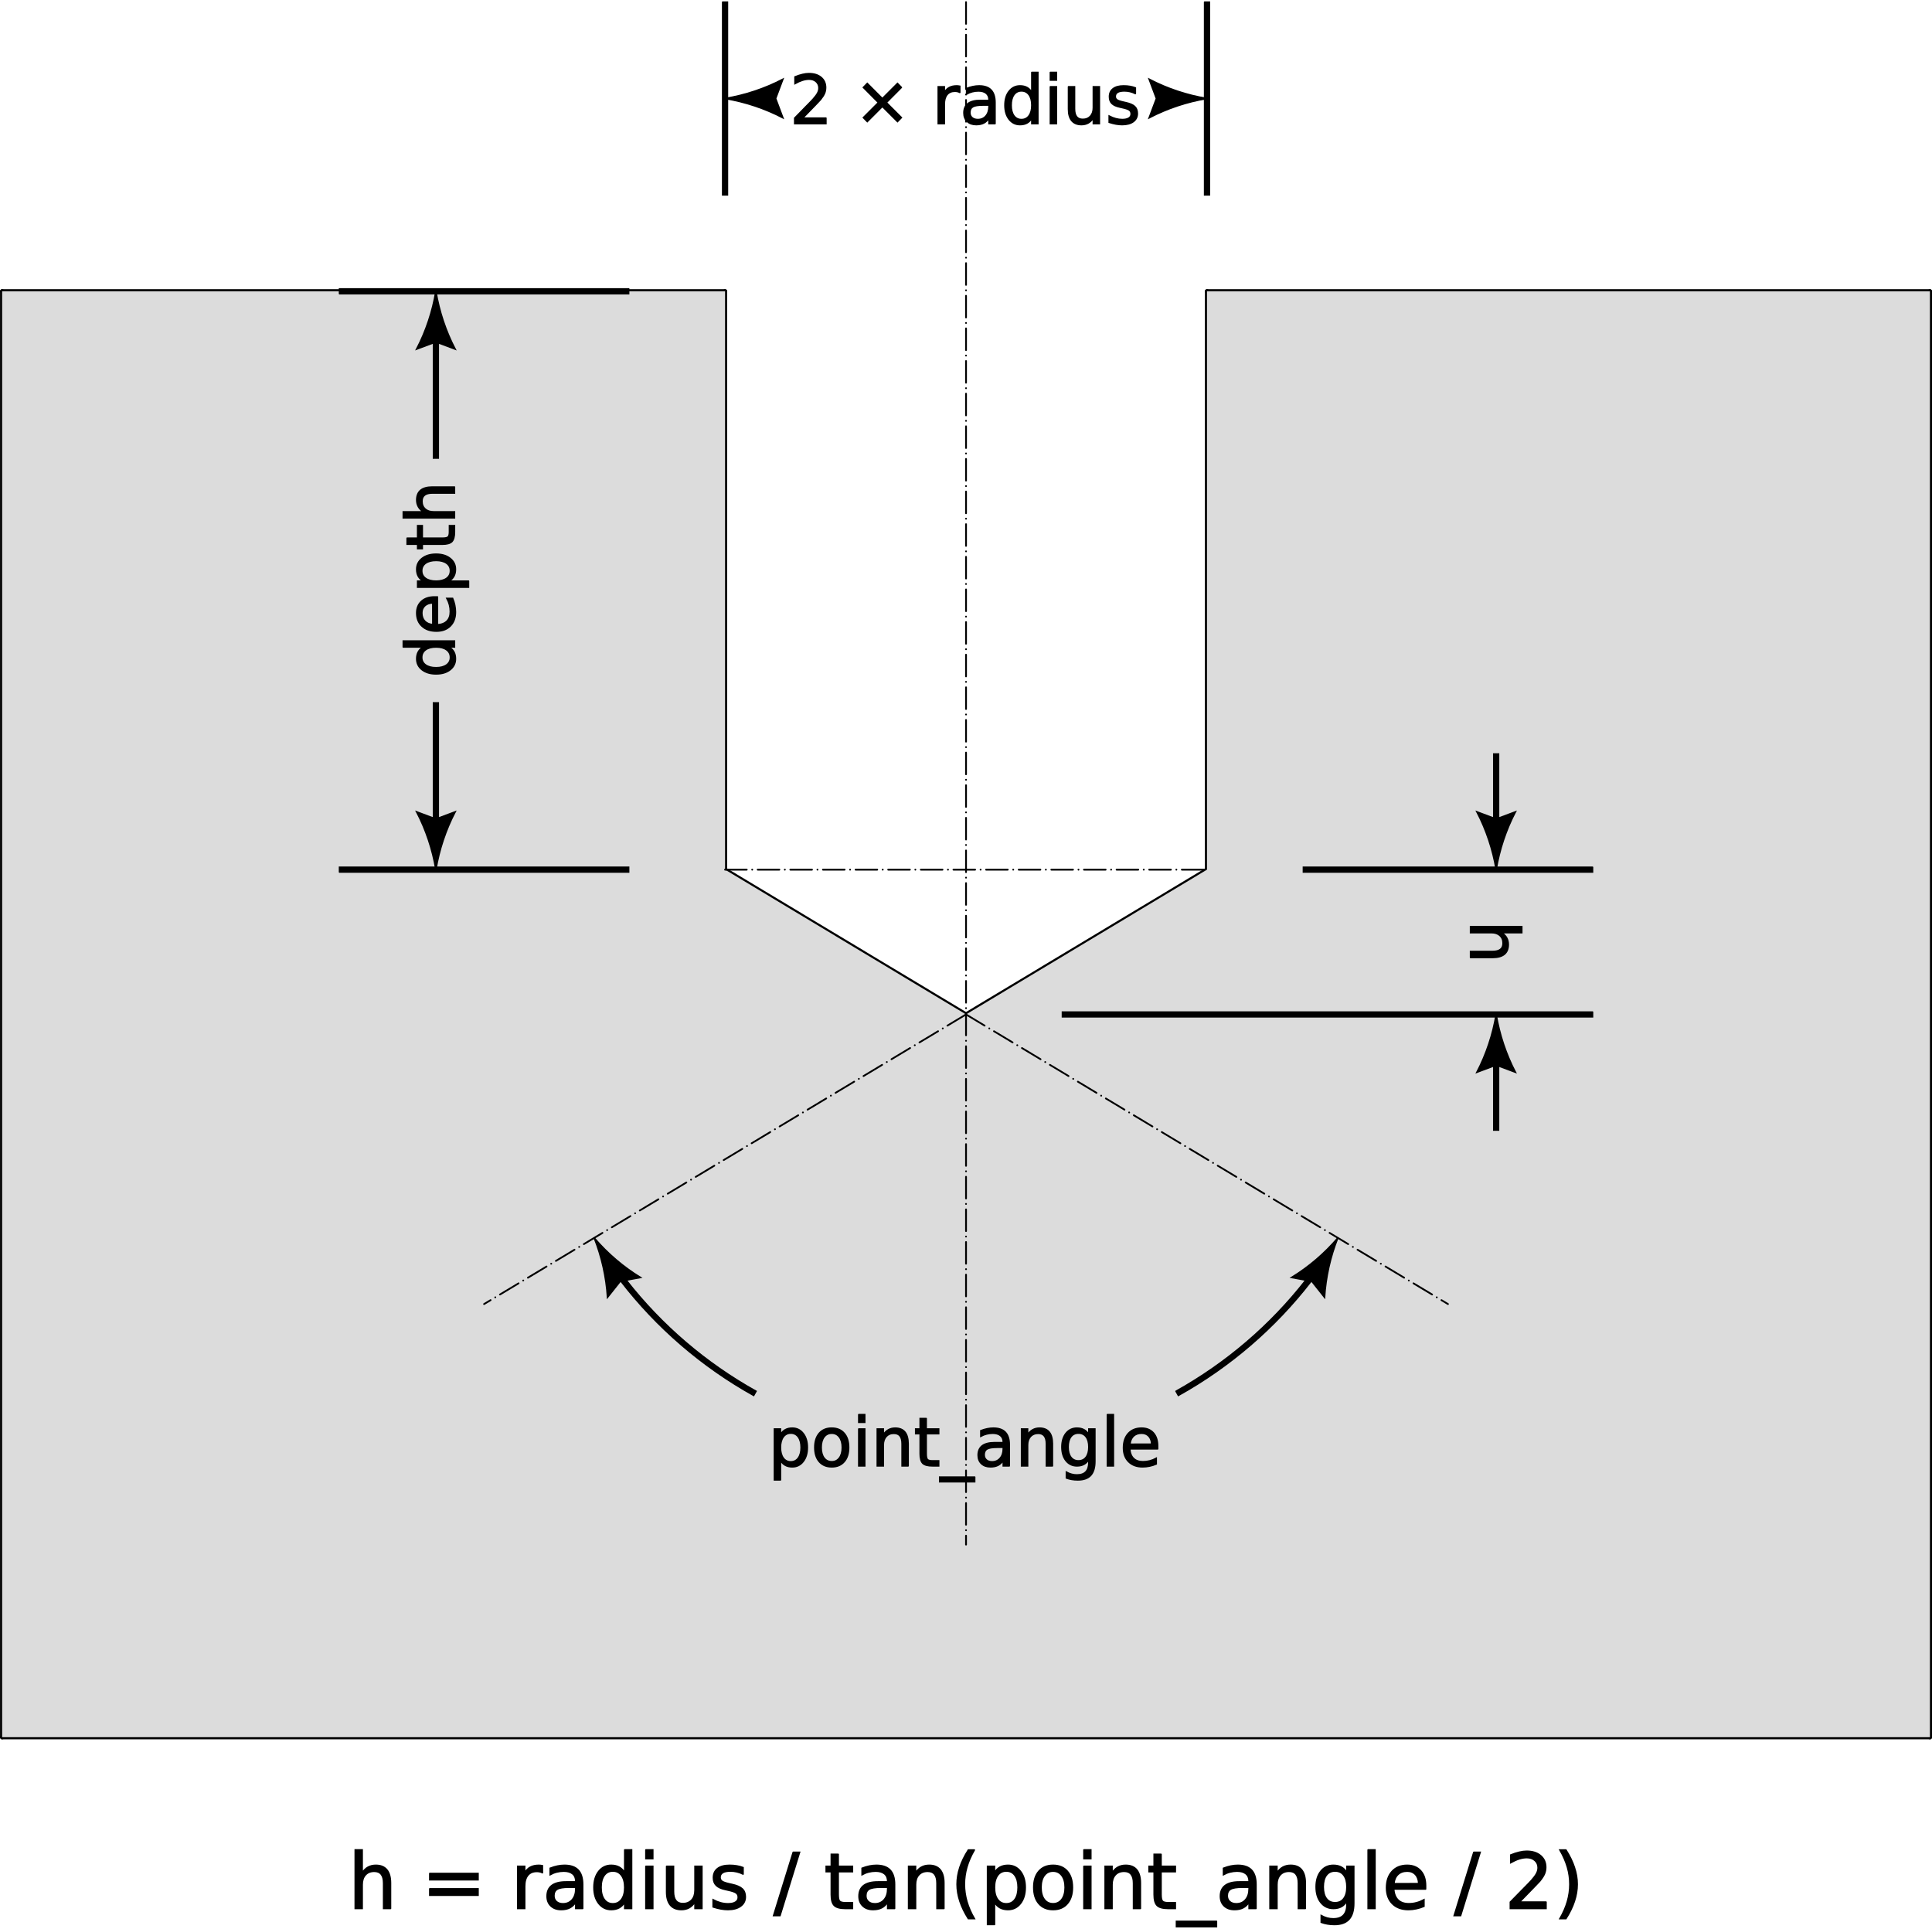
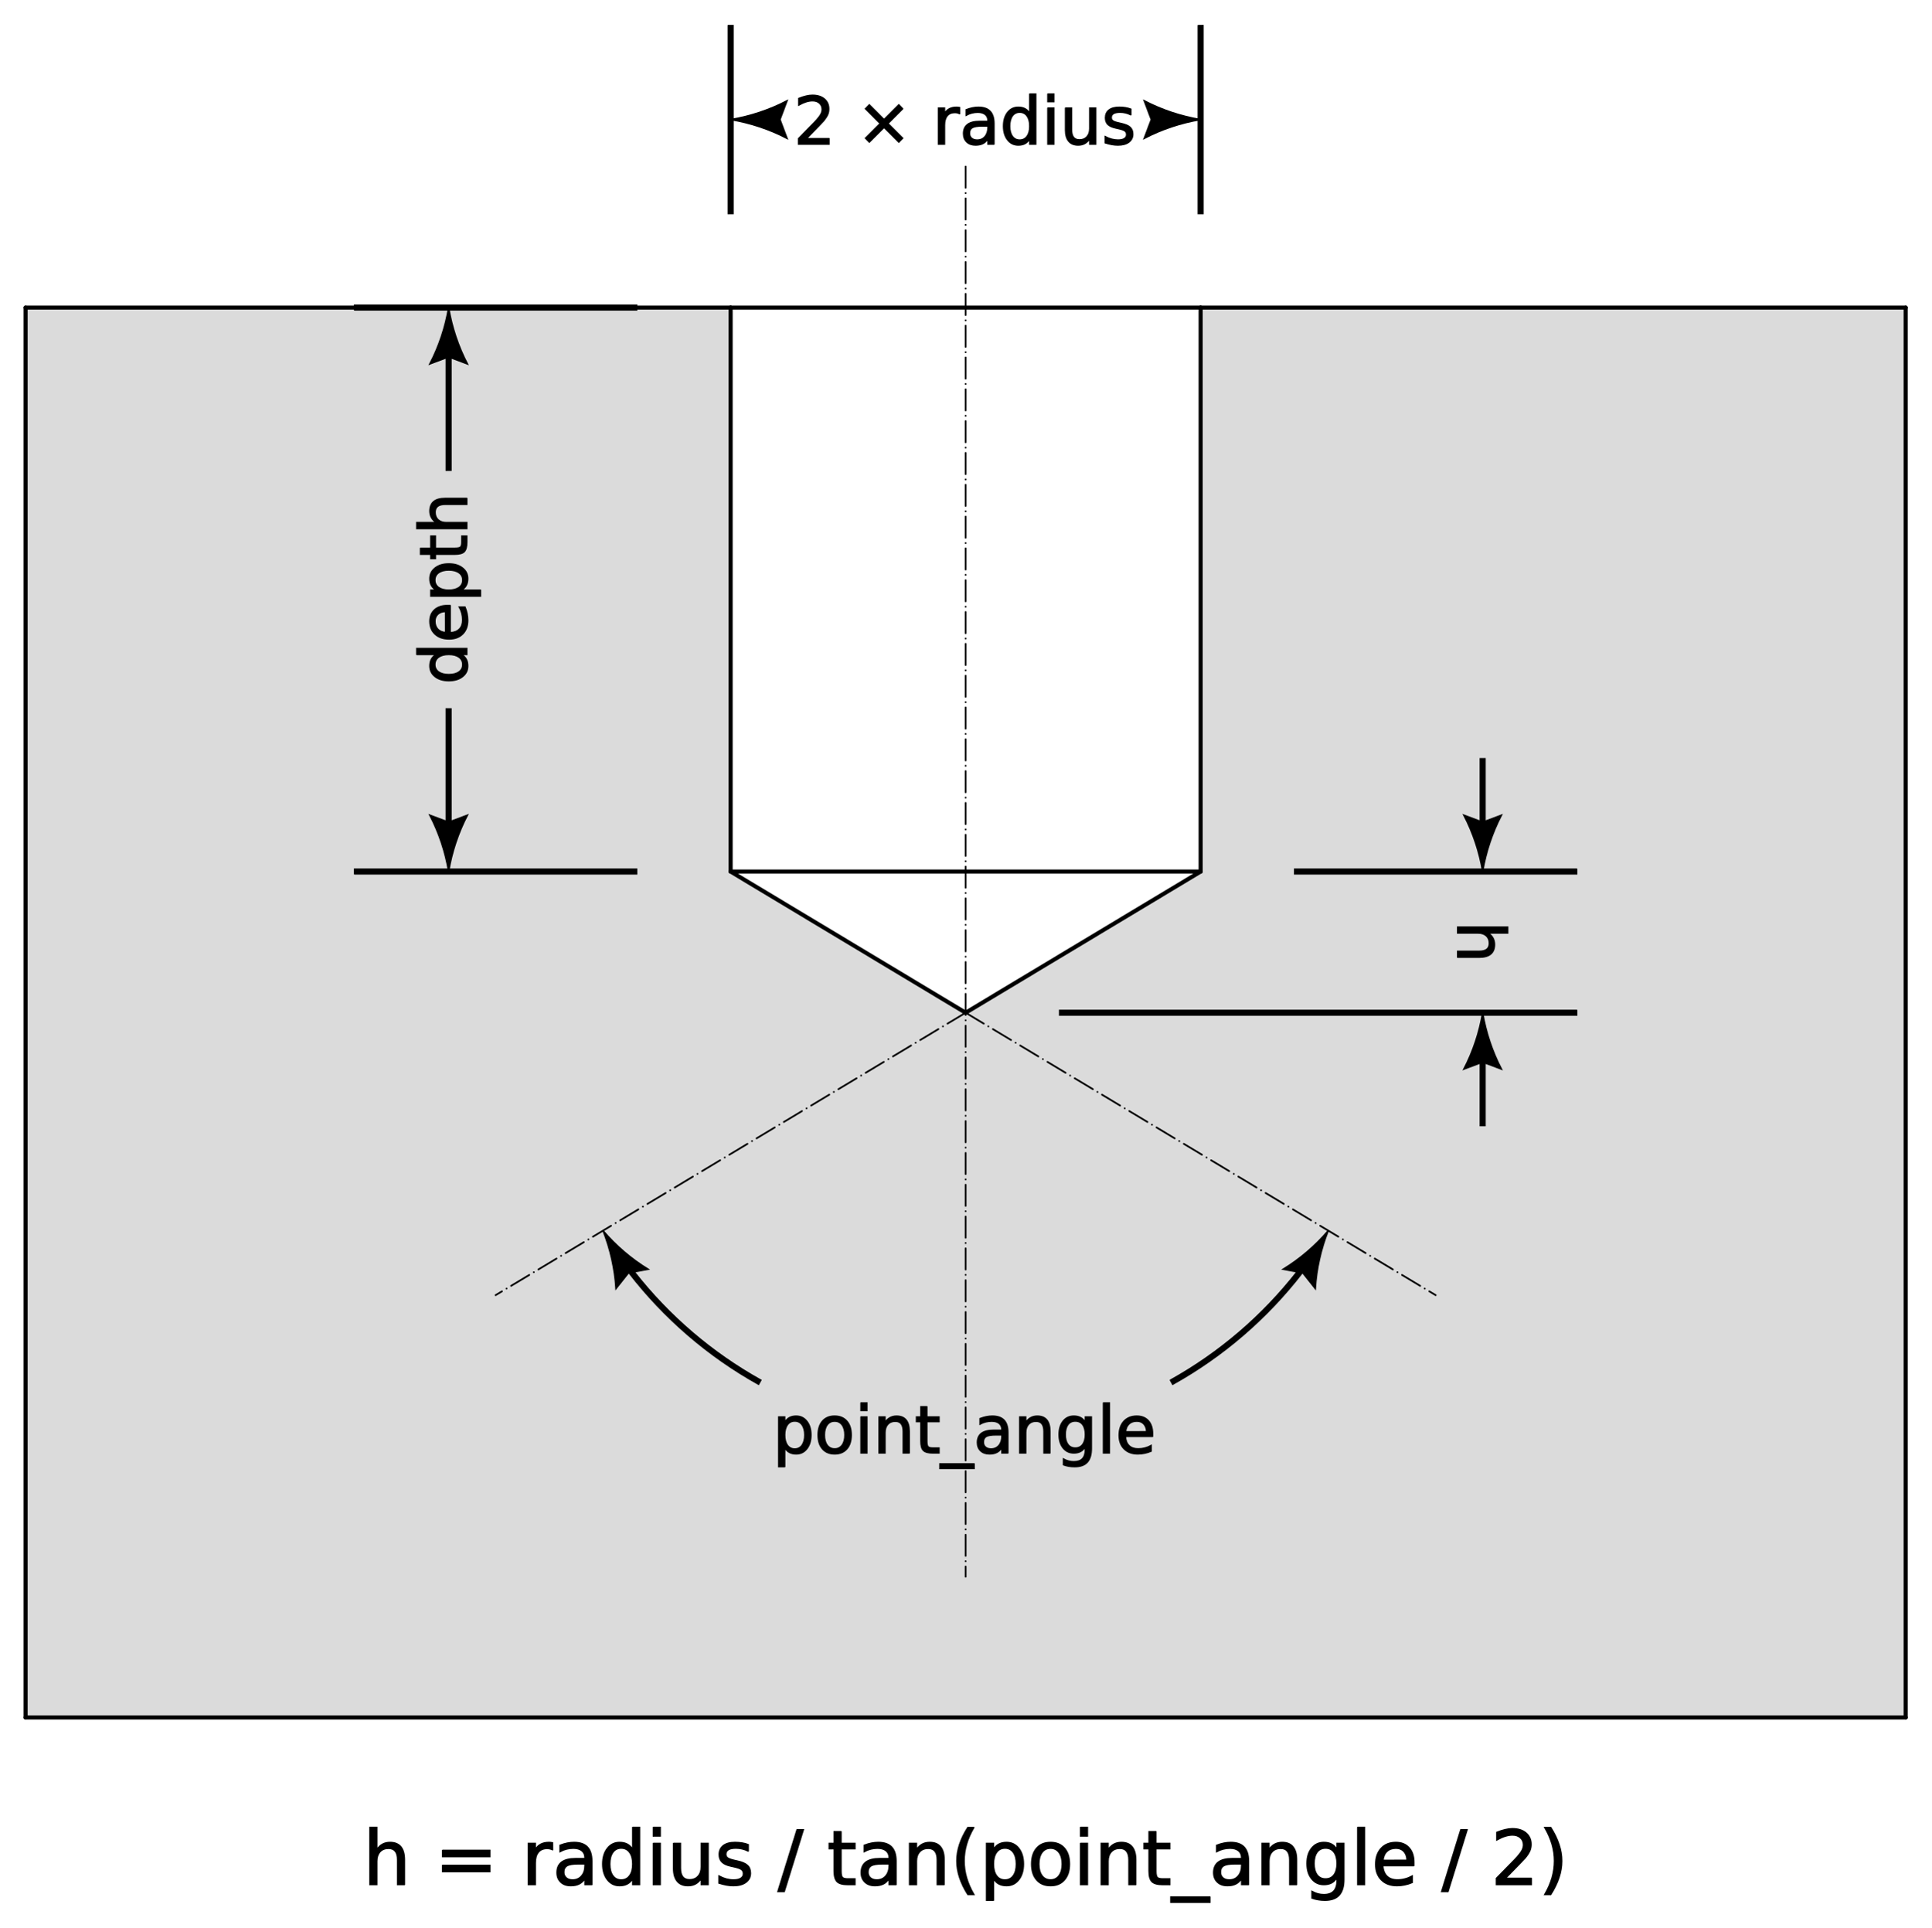
- <svg xmlns="http://www.w3.org/2000/svg" width="160.35mm" height="160.075mm" viewBox="-20.044 -6.044 40.087 40.019" version="1.1">
+ <svg xmlns="http://www.w3.org/2000/svg" width="164.35mm" height="164.075mm" viewBox="-20.544 -6.544 41.087 41.019" version="1.1">
  <g transform="scale(1,-1)" stroke-linecap="round">
+     <g fill="rgb(219,219,219)" stroke="rgb(0,0,0)" stroke-width="0.0" id="Hatch">
+       <path d="M -5.0,-12.0 L -5.0,0.0 L -20.0,0.0 L -20.0,-30.0 L 20.0,-30.0 L 20.0,0.0 L 5.0,0.0 L 5.0,-12.0 L 0.0,-15.004 L -5.0,-12.0" />
+     </g>
    <g fill="none" stroke="rgb(0,0,0)" stroke-width="0.087" id="Visible">
+       <line x1="-20.0" y1="-30.0" x2="-20.0" y2="0.0" />
+       <line x1="20.0" y1="0.0" x2="5.0" y2="0.0" />
+       <path d="M -5.0,0.0 L -4.875,0.0 L -4.505,0.0 L -3.909,0.0 L -3.117,0.0 L -2.169,0.0 L -1.113,0.0 L -0.0,0.0 L 1.113,0.0 L 2.169,0.0 L 3.117,0.0 L 3.909,0.0 L 4.505,0.0 L 4.875,0.0 L 5.0,0.0" />
+       <line x1="-5.0" y1="0.0" x2="-20.0" y2="0.0" />
+       <line x1="20.0" y1="-30.0" x2="-20.0" y2="-30.0" />
+       <line x1="20.0" y1="-30.0" x2="20.0" y2="0.0" />
+       <line x1="5.0" y1="0.0" x2="5.0" y2="-12.0" />
+       <line x1="0.0" y1="-15.004" x2="5.0" y2="-12.0" />
+       <line x1="-5.0" y1="-12.0" x2="0.0" y2="-15.004" />
      <line x1="-5.0" y1="0.0" x2="-5.0" y2="-12.0" />
-       <line x1="-5.0" y1="-12.0" x2="0.0" y2="-15.004" />
-       <line x1="0.0" y1="-15.004" x2="5.0" y2="-12.0" />
-       <line x1="5.0" y1="0.0" x2="5.0" y2="-12.0" />
-       <line x1="5.0" y1="0.0" x2="20.0" y2="0.0" />
-       <line x1="20.0" y1="0.0" x2="20.0" y2="-30.0" />
-       <line x1="-20.0" y1="-30.0" x2="20.0" y2="-30.0" />
-       <line x1="-20.0" y1="0.0" x2="-20.0" y2="-30.0" />
-       <line x1="-20.0" y1="0.0" x2="-5.0" y2="0.0" />
-     </g>
-     <g fill="rgb(220,220,220)" stroke="rgb(0,0,0)" stroke-width="0.0" id="Hatch">
-       <path d="M -5.0,-12.0 L -5.0,0.0 L -20.0,0.0 L -20.0,-30.0 L 20.0,-30.0 L 20.0,0.0 L 5.0,0.0 L 5.0,-12.0 L 0.0,-15.004 L -5.0,-12.0" />
+       <path d="M -5.0,-12.0 L -4.875,-12.0 L -4.505,-12.0 L -3.909,-12.0 L -3.117,-12.0 L -2.169,-12.0 L -1.113,-12.0 L -0.0,-12.0 L 1.113,-12.0 L 2.169,-12.0 L 3.117,-12.0 L 3.909,-12.0 L 4.505,-12.0 L 4.875,-12.0 L 5.0,-12.0" />
    </g>
    <g fill="rgb(0,0,0)" stroke="rgb(0,0,0)" stroke-width="0.03" id="Dimensions">
      <path d="M -5.05,6.0 L -5.05,2.0 L -4.95,2.0 L -4.95,6.0 L -5.05,6.0" />
      <path d="M 4.95,6.0 L 4.95,2.0 L 5.05,2.0 L 5.05,6.0 L 4.95,6.0" />
      <path d="M 5.0,4.0 A 4.055,4.055 -99.462 0,0 3.8,4.4 L 3.95,4.0 L 3.8,3.6 A 4.055,4.055 99.462 0,0 5.0,4.0" />
      <path d="M -5.0,4.0 A 4.055,4.055 80.538 0,0 -3.8,3.6 L -3.95,4.0 L -3.8,4.4 A 4.055,4.055 -80.538 0,0 -5.0,4.0" />
      <path d="M -2.907,3.594 L -3.389,3.594 Q -3.056,3.934 -3.022,3.974 C -2.938,4.079 -2.914,4.139 -2.913,4.226 C -2.913,4.314 -2.944,4.385 -3.007,4.438 C -3.07,4.491 -3.154,4.517 -3.26,4.517 C -3.341,4.517 -3.437,4.494 -3.549,4.449 L -3.549,4.31 C -3.44,4.371 -3.343,4.401 -3.257,4.401 C -3.196,4.401 -3.147,4.384 -3.109,4.35 C -3.071,4.315 -3.052,4.271 -3.052,4.217 C -3.053,4.148 -3.081,4.091 -3.171,3.989 Q -3.205,3.95 -3.341,3.813 Q -3.477,3.676 -3.555,3.594 L -3.555,3.478 L -2.907,3.478 L -2.907,3.594" />
      <path d="M -1.341,4.23 L -1.422,4.313 L -1.736,3.999 L -2.049,4.313 L -2.13,4.23 L -1.818,3.916 L -2.13,3.604 L -2.049,3.521 L -1.736,3.835 L -1.422,3.521 L -1.341,3.604 L -1.653,3.916 L -1.341,4.23" />
      <path d="M -0.129,4.126 L -0.129,4.255 Q -0.167,4.262 -0.193,4.262 Q -0.284,4.262 -0.347,4.228 Q -0.411,4.194 -0.45,4.125 L -0.45,4.244 L -0.577,4.244 L -0.577,3.478 L -0.45,3.478 L -0.45,3.881 Q -0.45,4.011 -0.393,4.081 Q -0.336,4.15 -0.23,4.15 Q -0.17,4.15 -0.129,4.126" />
      <path d="M 0.602,3.478 L 0.602,3.915 Q 0.602,4.09 0.52,4.176 Q 0.438,4.262 0.272,4.262 Q 0.149,4.262 0.012,4.209 L 0.012,4.093 C 0.089,4.135 0.171,4.156 0.259,4.156 C 0.396,4.156 0.478,4.089 0.476,3.974 L 0.476,3.961 L 0.3,3.961 C 0.186,3.961 0.1,3.94 0.042,3.896 C -0.016,3.852 -0.044,3.787 -0.044,3.701 C -0.044,3.627 -0.021,3.568 0.025,3.524 C 0.071,3.48 0.134,3.458 0.212,3.458 C 0.337,3.459 0.418,3.501 0.476,3.594 L 0.476,3.478 L 0.602,3.478 M 0.351,3.863 L 0.476,3.863 L 0.476,3.835 Q 0.476,3.712 0.413,3.638 Q 0.35,3.564 0.245,3.564 Q 0.17,3.564 0.125,3.603 Q 0.081,3.642 0.081,3.709 Q 0.081,3.793 0.14,3.828 Q 0.199,3.863 0.351,3.863" />
      <path d="M 1.365,4.542 L 1.365,4.127 Q 1.288,4.263 1.12,4.262 Q 0.981,4.262 0.894,4.151 Q 0.807,4.041 0.807,3.86 Q 0.807,3.68 0.894,3.569 Q 0.981,3.458 1.12,3.458 Q 1.288,3.457 1.365,3.593 L 1.365,3.478 L 1.491,3.478 L 1.491,4.542 L 1.365,4.542 M 0.937,3.86 C 0.935,4.043 1.019,4.159 1.15,4.157 C 1.282,4.159 1.367,4.043 1.365,3.86 C 1.367,3.677 1.282,3.562 1.15,3.564 C 1.019,3.562 0.935,3.677 0.937,3.86" />
+       <path d="M 1.75,4.244 L 1.75,3.478 L 1.876,3.478 L 1.876,4.244 L 1.75,4.244" />
      <path d="M 1.75,4.542 L 1.75,4.382 L 1.876,4.382 L 1.876,4.542 L 1.75,4.542" />
-       <path d="M 1.75,4.244 L 1.75,3.478 L 1.876,3.478 L 1.876,4.244 L 1.75,4.244" />
      <path d="M 2.126,4.244 L 2.126,3.78 C 2.125,3.57 2.219,3.458 2.395,3.458 C 2.5,3.458 2.582,3.503 2.641,3.596 L 2.641,3.478 L 2.767,3.478 L 2.767,4.244 L 2.641,4.244 L 2.641,3.81 C 2.643,3.662 2.555,3.566 2.421,3.568 C 2.308,3.568 2.252,3.64 2.252,3.785 L 2.252,4.244 L 2.126,4.244" />
      <path d="M 3.514,4.102 L 3.514,4.221 C 3.445,4.248 3.363,4.262 3.27,4.262 C 3.176,4.262 3.103,4.243 3.052,4.203 C 3.001,4.164 2.976,4.109 2.976,4.037 C 2.977,3.917 3.039,3.855 3.196,3.821 L 3.24,3.811 Q 3.357,3.786 3.392,3.758 Q 3.426,3.731 3.426,3.68 Q 3.426,3.624 3.378,3.594 Q 3.33,3.564 3.242,3.564 Q 3.109,3.564 2.97,3.636 L 2.97,3.506 C 3.068,3.474 3.158,3.458 3.239,3.458 C 3.337,3.458 3.415,3.479 3.471,3.52 C 3.527,3.562 3.555,3.618 3.555,3.689 C 3.553,3.816 3.489,3.876 3.309,3.916 L 3.266,3.926 Q 3.164,3.948 3.131,3.973 Q 3.097,3.998 3.097,4.042 Q 3.097,4.157 3.285,4.157 Q 3.408,4.157 3.514,4.102" />
      <path d="M -13.0,-0.05 L -7.0,-0.05 L -7.0,0.05 L -13.0,0.05 L -13.0,-0.05" />
      <path d="M -13.0,-12.05 L -7.0,-12.05 L -7.0,-11.95 L -13.0,-11.95 L -13.0,-12.05" />
      <path d="M -11.05,-1.069 L -11.05,-3.461 L -10.95,-3.461 L -10.95,-1.069 L -10.6,-1.2 A 4.055,4.055 -170.538 0,0 -11.0,0.0 A 4.055,4.055 -9.462 0,0 -11.4,-1.2 L -11.05,-1.069" />
      <path d="M -10.95,-10.931 L -10.95,-8.539 L -11.05,-8.539 L -11.05,-10.931 L -11.4,-10.8 A 4.055,4.055 9.462 0,0 -11.0,-12.0 A 4.055,4.055 170.538 0,0 -10.6,-10.8 L -10.95,-10.931" />
      <path d="M -11.677,-7.381 L -11.263,-7.381 Q -11.399,-7.458 -11.398,-7.626 Q -11.398,-7.765 -11.287,-7.852 Q -11.176,-7.939 -10.996,-7.939 Q -10.815,-7.939 -10.705,-7.852 Q -10.594,-7.765 -10.594,-7.626 Q -10.593,-7.458 -10.729,-7.381 L -10.614,-7.381 L -10.614,-7.255 L -11.677,-7.255 L -11.677,-7.381 M -10.996,-7.809 C -11.179,-7.811 -11.295,-7.727 -11.293,-7.596 C -11.295,-7.464 -11.179,-7.379 -10.996,-7.381 C -10.813,-7.379 -10.697,-7.464 -10.699,-7.596 C -10.697,-7.727 -10.813,-7.811 -10.996,-7.809" />
      <path d="M -10.967,-6.341 L -11.028,-6.341 Q -11.199,-6.341 -11.298,-6.431 Q -11.398,-6.521 -11.398,-6.675 Q -11.398,-6.848 -11.287,-6.949 Q -11.177,-7.051 -10.989,-7.051 Q -10.807,-7.051 -10.701,-6.944 Q -10.594,-6.837 -10.594,-6.654 Q -10.595,-6.507 -10.653,-6.371 L -10.772,-6.371 C -10.724,-6.459 -10.701,-6.551 -10.701,-6.646 C -10.7,-6.812 -10.794,-6.909 -10.967,-6.919 L -10.967,-6.341 M -11.065,-6.467 L -11.064,-6.915 C -11.207,-6.904 -11.292,-6.813 -11.291,-6.674 C -11.293,-6.552 -11.201,-6.467 -11.065,-6.467" />
      <path d="M -10.323,-6.013 L -10.729,-6.013 Q -10.593,-5.935 -10.594,-5.768 Q -10.594,-5.629 -10.705,-5.542 Q -10.815,-5.454 -10.996,-5.454 Q -11.176,-5.454 -11.287,-5.542 Q -11.398,-5.629 -11.398,-5.768 Q -11.399,-5.935 -11.263,-6.013 L -11.379,-6.013 L -11.379,-6.139 L -10.323,-6.139 L -10.323,-6.013 M -10.996,-5.585 C -10.813,-5.584 -10.697,-5.667 -10.699,-5.799 C -10.697,-5.931 -10.813,-6.014 -10.996,-6.013 C -11.179,-6.014 -11.295,-5.931 -11.293,-5.799 C -11.295,-5.667 -11.179,-5.584 -10.996,-5.585" />
      <path d="M -11.597,-5.122 L -11.597,-5.248 L -11.379,-5.248 L -11.379,-5.34 L -11.282,-5.34 L -11.282,-5.248 L -10.866,-5.248 Q -10.722,-5.248 -10.668,-5.193 Q -10.614,-5.137 -10.614,-4.992 L -10.614,-4.862 L -10.719,-4.862 L -10.719,-4.992 Q -10.719,-5.07 -10.746,-5.096 Q -10.772,-5.122 -10.866,-5.122 L -11.282,-5.122 L -11.282,-4.862 L -11.379,-4.862 L -11.379,-5.122 L -11.597,-5.122" />
      <path d="M -10.614,-4.061 L -11.076,-4.061 Q -11.395,-4.062 -11.398,-4.328 Q -11.398,-4.487 -11.26,-4.575 L -11.677,-4.575 L -11.677,-4.702 L -10.614,-4.702 L -10.614,-4.575 L -11.046,-4.575 C -11.194,-4.577 -11.29,-4.49 -11.288,-4.356 C -11.289,-4.243 -11.216,-4.186 -11.072,-4.186 L -10.614,-4.186 L -10.614,-4.061" />
      <path d="M 13.0,-11.95 L 7.0,-11.95 L 7.0,-12.05 L 13.0,-12.05 L 13.0,-11.95" />
      <path d="M 13.0,-14.954 L 2.0,-14.954 L 2.0,-15.054 L 13.0,-15.054 L 13.0,-14.954" />
      <path d="M 10.95,-16.073 L 10.95,-17.404 L 11.05,-17.404 L 11.05,-16.073 L 11.4,-16.204 A 4.055,4.055 -170.538 0,0 11.0,-15.004 A 4.055,4.055 -9.462 0,0 10.6,-16.204 L 10.95,-16.073" />
      <path d="M 11.05,-10.931 L 11.05,-9.6 L 10.95,-9.6 L 10.95,-10.931 L 10.6,-10.8 A 4.055,4.055 9.462 0,0 11.0,-12.0 A 4.055,4.055 170.538 0,0 11.4,-10.8 L 11.05,-10.931" />
      <path d="M 10.468,-13.823 L 10.93,-13.823 Q 11.25,-13.821 11.252,-13.555 Q 11.253,-13.397 11.115,-13.308 L 11.532,-13.308 L 11.532,-13.182 L 10.468,-13.182 L 10.468,-13.308 L 10.901,-13.308 C 11.049,-13.306 11.145,-13.393 11.143,-13.527 C 11.143,-13.64 11.071,-13.697 10.926,-13.697 L 10.468,-13.697 L 10.468,-13.823" />
      <path d="M 4.357,-22.822 L 4.406,-22.909 A 9.05,9.05 0.0 0,1 7.162,-20.537 L 7.174,-20.54 L 7.439,-20.874 A 4.055,4.055 158.462 0,0 7.715,-19.64 A 4.055,4.055 -40.462 0,0 6.754,-20.462 L 7.051,-20.517 A 8.95,8.95 1.1371815620875144e-14 0,0 4.357,-22.822" />
      <path d="M -7.162,-20.537 A 9.05,9.05 1.1246160199650004e-14 0,1 -4.406,-22.909 L -4.357,-22.822 A 8.95,8.95 0.0 0,0 -7.051,-20.517 L -6.754,-20.462 A 4.055,4.055 -139.538 0,0 -7.715,-19.64 A 4.055,4.055 21.538 0,0 -7.439,-20.874 L -7.174,-20.54 L -7.162,-20.537" />
      <path d="M -3.85,-24.662 L -3.85,-24.256 Q -3.772,-24.392 -3.605,-24.391 Q -3.466,-24.391 -3.379,-24.28 Q -3.292,-24.169 -3.292,-23.989 Q -3.292,-23.808 -3.379,-23.698 Q -3.466,-23.587 -3.605,-23.587 Q -3.772,-23.586 -3.85,-23.722 L -3.85,-23.605 L -3.976,-23.605 L -3.976,-24.662 L -3.85,-24.662 M -3.422,-23.989 C -3.421,-24.172 -3.504,-24.288 -3.636,-24.286 C -3.768,-24.288 -3.851,-24.172 -3.85,-23.989 C -3.851,-23.806 -3.768,-23.69 -3.636,-23.692 C -3.504,-23.69 -3.421,-23.806 -3.422,-23.989" />
      <path d="M -2.786,-23.587 C -3.004,-23.584 -3.14,-23.74 -3.138,-23.989 C -3.138,-24.114 -3.107,-24.213 -3.044,-24.284 C -2.982,-24.355 -2.896,-24.391 -2.786,-24.391 C -2.677,-24.391 -2.591,-24.355 -2.529,-24.284 C -2.466,-24.213 -2.435,-24.114 -2.435,-23.989 C -2.435,-23.863 -2.466,-23.765 -2.529,-23.694 C -2.591,-23.623 -2.677,-23.587 -2.786,-23.587 M -2.786,-23.694 C -2.654,-23.691 -2.566,-23.81 -2.568,-23.989 C -2.566,-24.169 -2.654,-24.287 -2.786,-24.284 C -2.921,-24.286 -3.007,-24.17 -3.005,-23.989 C -3.007,-23.808 -2.92,-23.691 -2.786,-23.694" />
+       <path d="M -2.226,-23.307 L -2.226,-23.467 L -2.101,-23.467 L -2.101,-23.307 L -2.226,-23.307" />
      <path d="M -2.226,-23.605 L -2.226,-24.371 L -2.101,-24.371 L -2.101,-23.605 L -2.226,-23.605" />
-       <path d="M -2.226,-23.307 L -2.226,-23.467 L -2.101,-23.467 L -2.101,-23.307 L -2.226,-23.307" />
      <path d="M -1.201,-24.371 L -1.201,-23.909 Q -1.203,-23.589 -1.468,-23.587 Q -1.627,-23.587 -1.716,-23.724 L -1.716,-23.605 L -1.842,-23.605 L -1.842,-24.371 L -1.716,-24.371 L -1.716,-23.938 C -1.717,-23.791 -1.631,-23.694 -1.496,-23.696 C -1.383,-23.696 -1.327,-23.768 -1.327,-23.913 L -1.327,-24.371 L -1.201,-24.371" />
      <path d="M -0.826,-23.388 L -0.952,-23.388 L -0.952,-23.605 L -1.045,-23.605 L -1.045,-23.703 L -0.952,-23.703 L -0.952,-24.119 Q -0.952,-24.262 -0.897,-24.317 Q -0.842,-24.371 -0.696,-24.371 L -0.567,-24.371 L -0.567,-24.266 L -0.696,-24.266 Q -0.775,-24.266 -0.8,-24.239 Q -0.826,-24.212 -0.826,-24.119 L -0.826,-23.703 L -0.567,-23.703 L -0.567,-23.605 L -0.826,-23.605 L -0.826,-23.388" />
      <path d="M 0.18,-24.603 L -0.547,-24.603 L -0.547,-24.701 L 0.18,-24.701 L 0.18,-24.603" />
      <path d="M 0.898,-24.371 L 0.898,-23.934 Q 0.898,-23.759 0.816,-23.673 Q 0.733,-23.587 0.567,-23.587 Q 0.445,-23.587 0.307,-23.64 L 0.307,-23.756 C 0.384,-23.715 0.466,-23.694 0.554,-23.694 C 0.691,-23.693 0.773,-23.761 0.772,-23.875 L 0.772,-23.888 L 0.595,-23.888 C 0.481,-23.888 0.395,-23.91 0.337,-23.953 C 0.28,-23.997 0.251,-24.062 0.251,-24.148 C 0.251,-24.222 0.274,-24.281 0.32,-24.325 C 0.367,-24.369 0.429,-24.391 0.507,-24.391 C 0.632,-24.391 0.714,-24.348 0.772,-24.255 L 0.772,-24.371 L 0.898,-24.371 M 0.647,-23.986 L 0.772,-23.986 L 0.772,-24.014 Q 0.772,-24.137 0.709,-24.211 Q 0.645,-24.286 0.541,-24.286 Q 0.465,-24.286 0.421,-24.246 Q 0.377,-24.207 0.377,-24.14 Q 0.377,-24.056 0.435,-24.021 Q 0.494,-23.986 0.647,-23.986" />
      <path d="M 1.793,-24.371 L 1.793,-23.909 Q 1.791,-23.589 1.526,-23.587 Q 1.367,-23.587 1.278,-23.724 L 1.278,-23.605 L 1.152,-23.605 L 1.152,-24.371 L 1.278,-24.371 L 1.278,-23.938 C 1.277,-23.791 1.364,-23.694 1.498,-23.696 C 1.611,-23.696 1.667,-23.768 1.667,-23.913 L 1.667,-24.371 L 1.793,-24.371" />
      <path d="M 2.674,-24.276 L 2.674,-23.605 L 2.548,-23.605 L 2.548,-23.722 Q 2.471,-23.587 2.302,-23.587 Q 2.162,-23.587 2.075,-23.694 Q 1.989,-23.802 1.989,-23.979 Q 1.989,-24.156 2.075,-24.264 Q 2.162,-24.371 2.302,-24.371 Q 2.471,-24.371 2.548,-24.236 L 2.548,-24.299 Q 2.548,-24.429 2.486,-24.494 Q 2.425,-24.558 2.301,-24.558 Q 2.191,-24.559 2.082,-24.5 L 2.082,-24.622 Q 2.19,-24.663 2.321,-24.662 Q 2.5,-24.662 2.587,-24.567 Q 2.674,-24.472 2.674,-24.276 M 2.548,-23.979 C 2.549,-24.159 2.468,-24.267 2.333,-24.266 C 2.199,-24.267 2.118,-24.159 2.119,-23.979 C 2.118,-23.798 2.199,-23.691 2.333,-23.692 C 2.468,-23.691 2.549,-23.798 2.548,-23.979" />
      <path d="M 2.933,-23.307 L 2.933,-24.371 L 3.058,-24.371 L 3.058,-23.307 L 2.933,-23.307" />
      <path d="M 3.976,-24.018 L 3.976,-23.957 Q 3.976,-23.786 3.887,-23.686 Q 3.797,-23.587 3.642,-23.587 Q 3.47,-23.587 3.368,-23.697 Q 3.267,-23.808 3.267,-23.996 Q 3.267,-24.178 3.374,-24.284 Q 3.481,-24.391 3.664,-24.391 Q 3.811,-24.39 3.947,-24.332 L 3.947,-24.213 C 3.859,-24.261 3.767,-24.284 3.672,-24.284 C 3.505,-24.285 3.408,-24.191 3.398,-24.018 L 3.976,-24.018 M 3.851,-23.92 L 3.402,-23.921 C 3.414,-23.778 3.504,-23.692 3.644,-23.694 C 3.766,-23.692 3.851,-23.784 3.851,-23.92" />
      <path d="M -11.941,-33.554 L -11.941,-33.026 Q -11.941,-32.845 -12.018,-32.751 Q -12.096,-32.658 -12.246,-32.658 Q -12.338,-32.658 -12.408,-32.697 Q -12.478,-32.736 -12.529,-32.815 L -12.529,-32.338 L -12.674,-32.338 L -12.674,-33.554 L -12.529,-33.554 L -12.529,-33.059 Q -12.529,-32.931 -12.462,-32.857 Q -12.395,-32.783 -12.279,-32.783 Q -12.182,-32.783 -12.133,-32.845 Q -12.085,-32.906 -12.085,-33.03 L -12.085,-33.554 L -11.941,-33.554" />
      <path d="M -11.127,-32.827 L -11.127,-32.959 L -10.125,-32.959 L -10.125,-32.827 L -11.127,-32.827" />
      <path d="M -11.127,-33.146 L -11.127,-33.279 L -10.125,-33.279 L -10.125,-33.146 L -11.127,-33.146" />
      <path d="M -8.789,-32.813 L -8.79,-32.666 Q -8.812,-32.662 -8.83,-32.66 Q -8.848,-32.658 -8.863,-32.658 Q -8.967,-32.658 -9.039,-32.696 Q -9.112,-32.735 -9.157,-32.815 L -9.157,-32.679 L -9.302,-32.679 L -9.302,-33.554 L -9.157,-33.554 L -9.157,-33.093 Q -9.157,-32.945 -9.092,-32.865 Q -9.027,-32.786 -8.905,-32.786 Q -8.871,-32.786 -8.842,-32.793 Q -8.814,-32.799 -8.789,-32.813" />
      <path d="M -7.954,-33.554 L -7.954,-33.055 Q -7.954,-32.855 -8.048,-32.756 Q -8.142,-32.658 -8.332,-32.658 Q -8.402,-32.658 -8.476,-32.673 Q -8.55,-32.688 -8.629,-32.719 L -8.629,-32.852 Q -8.564,-32.816 -8.493,-32.798 Q -8.421,-32.78 -8.346,-32.78 Q -8.229,-32.78 -8.163,-32.834 Q -8.098,-32.888 -8.098,-32.987 L -8.098,-33.002 L -8.3,-33.002 Q -8.496,-33.002 -8.595,-33.077 Q -8.693,-33.152 -8.693,-33.299 Q -8.693,-33.426 -8.614,-33.501 Q -8.535,-33.577 -8.4,-33.577 Q -8.294,-33.577 -8.221,-33.539 Q -8.147,-33.501 -8.098,-33.421 L -8.098,-33.554 L -7.954,-33.554 M -8.241,-33.114 L -8.098,-33.114 L -8.098,-33.146 Q -8.098,-33.287 -8.17,-33.371 Q -8.243,-33.456 -8.362,-33.456 Q -8.449,-33.456 -8.499,-33.411 Q -8.55,-33.366 -8.55,-33.29 Q -8.55,-33.194 -8.482,-33.154 Q -8.415,-33.114 -8.241,-33.114" />
      <path d="M -7.082,-32.338 L -7.082,-32.812 Q -7.128,-32.734 -7.197,-32.696 Q -7.266,-32.658 -7.363,-32.658 Q -7.521,-32.658 -7.621,-32.784 Q -7.721,-32.911 -7.721,-33.117 Q -7.721,-33.323 -7.621,-33.45 Q -7.521,-33.577 -7.363,-33.577 Q -7.266,-33.577 -7.197,-33.539 Q -7.128,-33.501 -7.082,-33.423 L -7.082,-33.554 L -6.939,-33.554 L -6.939,-32.338 L -7.082,-32.338 M -7.507,-33.366 Q -7.572,-33.276 -7.572,-33.117 Q -7.572,-32.959 -7.507,-32.868 Q -7.442,-32.778 -7.328,-32.778 Q -7.214,-32.778 -7.148,-32.868 Q -7.082,-32.959 -7.082,-33.117 Q -7.082,-33.276 -7.148,-33.366 Q -7.214,-33.456 -7.328,-33.456 Q -7.442,-33.456 -7.507,-33.366" />
      <path d="M -6.643,-32.338 L -6.643,-32.52 L -6.499,-32.52 L -6.499,-32.338 L -6.643,-32.338" />
      <path d="M -6.643,-32.679 L -6.643,-33.554 L -6.499,-33.554 L -6.499,-32.679 L -6.643,-32.679" />
      <path d="M -6.213,-32.679 L -6.213,-33.209 Q -6.213,-33.389 -6.135,-33.483 Q -6.057,-33.577 -5.906,-33.577 Q -5.814,-33.577 -5.745,-33.538 Q -5.676,-33.499 -5.624,-33.42 L -5.624,-33.554 L -5.48,-33.554 L -5.48,-32.679 L -5.624,-32.679 L -5.624,-33.175 Q -5.624,-33.303 -5.691,-33.377 Q -5.759,-33.452 -5.875,-33.452 Q -5.972,-33.452 -6.021,-33.389 Q -6.069,-33.327 -6.069,-33.203 L -6.069,-32.679 L -6.213,-32.679" />
      <path d="M -4.626,-32.841 L -4.626,-32.705 Q -4.686,-32.681 -4.756,-32.67 Q -4.826,-32.658 -4.906,-32.658 Q -5.067,-32.658 -5.154,-32.725 Q -5.242,-32.792 -5.242,-32.916 Q -5.242,-33.017 -5.182,-33.075 Q -5.123,-33.134 -4.989,-33.162 L -4.939,-33.173 Q -4.806,-33.202 -4.766,-33.234 Q -4.727,-33.265 -4.727,-33.323 Q -4.727,-33.387 -4.782,-33.421 Q -4.836,-33.456 -4.938,-33.456 Q -5.014,-33.456 -5.091,-33.436 Q -5.168,-33.415 -5.248,-33.373 L -5.248,-33.522 Q -5.164,-33.549 -5.088,-33.563 Q -5.011,-33.577 -4.941,-33.577 Q -4.772,-33.577 -4.676,-33.505 Q -4.579,-33.434 -4.579,-33.312 Q -4.579,-33.205 -4.644,-33.146 Q -4.708,-33.086 -4.861,-33.053 L -4.911,-33.042 Q -5.026,-33.016 -5.064,-32.988 Q -5.103,-32.959 -5.103,-32.909 Q -5.103,-32.844 -5.049,-32.811 Q -4.996,-32.778 -4.889,-32.778 Q -4.818,-32.778 -4.753,-32.794 Q -4.687,-32.809 -4.626,-32.841" />
      <path d="M -3.586,-32.388 L -3.993,-33.702 L -3.86,-33.702 L -3.454,-32.388 L -3.586,-32.388" />
      <path d="M -2.652,-32.43 L -2.796,-32.43 L -2.796,-32.679 L -2.902,-32.679 L -2.902,-32.791 L -2.796,-32.791 L -2.796,-33.266 Q -2.796,-33.43 -2.733,-33.492 Q -2.67,-33.554 -2.504,-33.554 L -2.356,-33.554 L -2.356,-33.434 L -2.504,-33.434 Q -2.593,-33.434 -2.623,-33.403 Q -2.652,-33.373 -2.652,-33.266 L -2.652,-32.791 L -2.356,-32.791 L -2.356,-32.679 L -2.652,-32.679 L -2.652,-32.43" />
      <path d="M -1.482,-33.554 L -1.482,-33.055 Q -1.482,-32.855 -1.576,-32.756 Q -1.67,-32.658 -1.86,-32.658 Q -1.93,-32.658 -2.004,-32.673 Q -2.079,-32.688 -2.157,-32.719 L -2.157,-32.852 Q -2.092,-32.816 -2.021,-32.798 Q -1.95,-32.78 -1.875,-32.78 Q -1.757,-32.78 -1.691,-32.834 Q -1.626,-32.888 -1.626,-32.987 L -1.626,-33.002 L -1.828,-33.002 Q -2.024,-33.002 -2.123,-33.077 Q -2.221,-33.152 -2.221,-33.299 Q -2.221,-33.426 -2.142,-33.501 Q -2.063,-33.577 -1.929,-33.577 Q -1.822,-33.577 -1.749,-33.539 Q -1.675,-33.501 -1.626,-33.421 L -1.626,-33.554 L -1.482,-33.554 M -1.769,-33.114 L -1.626,-33.114 L -1.626,-33.146 Q -1.626,-33.287 -1.698,-33.371 Q -1.771,-33.456 -1.89,-33.456 Q -1.977,-33.456 -2.027,-33.411 Q -2.078,-33.366 -2.078,-33.29 Q -2.078,-33.194 -2.011,-33.154 Q -1.943,-33.114 -1.769,-33.114" />
      <path d="M -0.459,-33.554 L -0.459,-33.026 Q -0.459,-32.845 -0.536,-32.751 Q -0.614,-32.658 -0.764,-32.658 Q -0.856,-32.658 -0.926,-32.697 Q -0.996,-32.736 -1.047,-32.815 L -1.047,-32.679 L -1.192,-32.679 L -1.192,-33.554 L -1.047,-33.554 L -1.047,-33.059 Q -1.047,-32.931 -0.98,-32.857 Q -0.913,-32.783 -0.796,-32.783 Q -0.7,-32.783 -0.651,-32.845 Q -0.603,-32.906 -0.603,-33.03 L -0.603,-33.554 L -0.459,-33.554" />
      <path d="M 0.173,-32.34 L 0.048,-32.34 Q -0.07,-32.524 -0.128,-32.701 Q -0.186,-32.877 -0.186,-33.052 Q -0.186,-33.227 -0.127,-33.404 Q -0.069,-33.581 0.048,-33.765 L 0.173,-33.765 Q 0.069,-33.586 0.018,-33.409 Q -0.033,-33.232 -0.033,-33.052 Q -0.033,-32.871 0.018,-32.695 Q 0.068,-32.52 0.173,-32.34" />
      <path d="M 0.591,-33.887 L 0.591,-33.423 Q 0.636,-33.501 0.705,-33.539 Q 0.775,-33.577 0.871,-33.577 Q 1.03,-33.577 1.13,-33.45 Q 1.229,-33.323 1.229,-33.117 Q 1.229,-32.911 1.13,-32.784 Q 1.03,-32.658 0.871,-32.658 Q 0.775,-32.658 0.705,-32.696 Q 0.636,-32.734 0.591,-32.812 L 0.591,-32.679 L 0.446,-32.679 L 0.446,-33.887 L 0.591,-33.887 M 1.015,-32.868 Q 1.08,-32.959 1.08,-33.117 Q 1.08,-33.276 1.015,-33.366 Q 0.95,-33.456 0.836,-33.456 Q 0.721,-33.456 0.656,-33.366 Q 0.591,-33.276 0.591,-33.117 Q 0.591,-32.959 0.656,-32.868 Q 0.721,-32.778 0.836,-32.778 Q 0.95,-32.778 1.015,-32.868" />
      <path d="M 2.101,-32.78 Q 1.994,-32.658 1.807,-32.658 Q 1.618,-32.658 1.512,-32.78 Q 1.405,-32.902 1.405,-33.117 Q 1.405,-33.332 1.512,-33.454 Q 1.618,-33.577 1.807,-33.577 Q 1.994,-33.577 2.101,-33.454 Q 2.208,-33.332 2.208,-33.117 Q 2.208,-32.902 2.101,-32.78 M 1.624,-32.87 Q 1.691,-32.78 1.807,-32.78 Q 1.921,-32.78 1.989,-32.871 Q 2.056,-32.962 2.056,-33.117 Q 2.056,-33.273 1.989,-33.364 Q 1.921,-33.455 1.807,-33.455 Q 1.69,-33.455 1.623,-33.364 Q 1.557,-33.274 1.557,-33.117 Q 1.557,-32.96 1.624,-32.87" />
      <path d="M 2.446,-32.338 L 2.446,-32.52 L 2.59,-32.52 L 2.59,-32.338 L 2.446,-32.338" />
      <path d="M 2.446,-32.679 L 2.446,-33.554 L 2.59,-33.554 L 2.59,-32.679 L 2.446,-32.679" />
      <path d="M 3.618,-33.554 L 3.618,-33.026 Q 3.618,-32.845 3.541,-32.751 Q 3.464,-32.658 3.313,-32.658 Q 3.221,-32.658 3.152,-32.697 Q 3.082,-32.736 3.03,-32.815 L 3.03,-32.679 L 2.886,-32.679 L 2.886,-33.554 L 3.03,-33.554 L 3.03,-33.059 Q 3.03,-32.931 3.097,-32.857 Q 3.164,-32.783 3.281,-32.783 Q 3.378,-32.783 3.426,-32.845 Q 3.475,-32.906 3.475,-33.03 L 3.475,-33.554 L 3.618,-33.554" />
      <path d="M 4.047,-32.43 L 3.903,-32.43 L 3.903,-32.679 L 3.797,-32.679 L 3.797,-32.791 L 3.903,-32.791 L 3.903,-33.266 Q 3.903,-33.43 3.966,-33.492 Q 4.029,-33.554 4.196,-33.554 L 4.343,-33.554 L 4.343,-33.434 L 4.196,-33.434 Q 4.106,-33.434 4.077,-33.403 Q 4.047,-33.373 4.047,-33.266 L 4.047,-32.791 L 4.343,-32.791 L 4.343,-32.679 L 4.047,-32.679 L 4.047,-32.43" />
      <path d="M 5.197,-33.82 L 4.366,-33.82 L 4.366,-33.931 L 5.197,-33.931 L 5.197,-33.82" />
      <path d="M 6.017,-33.554 L 6.017,-33.055 Q 6.017,-32.855 5.923,-32.756 Q 5.829,-32.658 5.639,-32.658 Q 5.569,-32.658 5.495,-32.673 Q 5.421,-32.688 5.342,-32.719 L 5.342,-32.852 Q 5.407,-32.816 5.479,-32.798 Q 5.55,-32.78 5.625,-32.78 Q 5.743,-32.78 5.808,-32.834 Q 5.873,-32.888 5.873,-32.987 L 5.873,-33.002 L 5.671,-33.002 Q 5.475,-33.002 5.377,-33.077 Q 5.278,-33.152 5.278,-33.299 Q 5.278,-33.426 5.357,-33.501 Q 5.436,-33.577 5.571,-33.577 Q 5.677,-33.577 5.75,-33.539 Q 5.824,-33.501 5.873,-33.421 L 5.873,-33.554 L 6.017,-33.554 M 5.73,-33.114 L 5.873,-33.114 L 5.873,-33.146 Q 5.873,-33.287 5.801,-33.371 Q 5.729,-33.456 5.609,-33.456 Q 5.522,-33.456 5.472,-33.411 Q 5.421,-33.366 5.421,-33.29 Q 5.421,-33.194 5.489,-33.154 Q 5.556,-33.114 5.73,-33.114" />
      <path d="M 7.04,-33.554 L 7.04,-33.026 Q 7.04,-32.845 6.963,-32.751 Q 6.886,-32.658 6.735,-32.658 Q 6.643,-32.658 6.573,-32.697 Q 6.504,-32.736 6.452,-32.815 L 6.452,-32.679 L 6.307,-32.679 L 6.307,-33.554 L 6.452,-33.554 L 6.452,-33.059 Q 6.452,-32.931 6.519,-32.857 Q 6.586,-32.783 6.703,-32.783 Q 6.8,-32.783 6.848,-32.845 Q 6.896,-32.906 6.896,-33.03 L 6.896,-33.554 L 7.04,-33.554" />
      <path d="M 8.046,-33.445 L 8.046,-32.679 L 7.903,-32.679 L 7.903,-32.812 Q 7.858,-32.734 7.789,-32.696 Q 7.719,-32.658 7.622,-32.658 Q 7.461,-32.658 7.363,-32.78 Q 7.264,-32.903 7.264,-33.106 Q 7.264,-33.309 7.363,-33.431 Q 7.461,-33.554 7.622,-33.554 Q 7.719,-33.554 7.789,-33.516 Q 7.858,-33.477 7.903,-33.4 L 7.903,-33.471 Q 7.903,-33.62 7.832,-33.694 Q 7.762,-33.768 7.621,-33.768 Q 7.557,-33.768 7.495,-33.752 Q 7.433,-33.735 7.37,-33.701 L 7.37,-33.841 Q 7.433,-33.864 7.5,-33.875 Q 7.568,-33.887 7.643,-33.887 Q 7.848,-33.887 7.947,-33.778 Q 8.046,-33.669 8.046,-33.445 M 7.838,-32.864 Q 7.903,-32.95 7.903,-33.106 Q 7.903,-33.262 7.838,-33.348 Q 7.774,-33.434 7.657,-33.434 Q 7.542,-33.434 7.477,-33.348 Q 7.413,-33.262 7.413,-33.106 Q 7.413,-32.95 7.477,-32.864 Q 7.542,-32.778 7.657,-32.778 Q 7.774,-32.778 7.838,-32.864" />
      <path d="M 8.343,-32.338 L 8.343,-33.554 L 8.486,-33.554 L 8.486,-32.338 L 8.343,-32.338" />
      <path d="M 9.536,-33.151 L 9.536,-33.08 Q 9.536,-32.885 9.433,-32.771 Q 9.33,-32.658 9.154,-32.658 Q 8.957,-32.658 8.841,-32.784 Q 8.725,-32.91 8.725,-33.125 Q 8.725,-33.333 8.847,-33.455 Q 8.969,-33.577 9.179,-33.577 Q 9.262,-33.577 9.343,-33.559 Q 9.425,-33.542 9.502,-33.509 L 9.502,-33.373 Q 9.425,-33.414 9.348,-33.434 Q 9.27,-33.455 9.187,-33.455 Q 9.044,-33.455 8.964,-33.377 Q 8.884,-33.299 8.875,-33.151 L 9.536,-33.151 M 9.392,-33.038 L 8.879,-33.039 Q 8.89,-32.916 8.963,-32.848 Q 9.035,-32.78 9.155,-32.78 Q 9.261,-32.78 9.326,-32.85 Q 9.39,-32.92 9.392,-33.038" />
      <path d="M 10.536,-32.388 L 10.129,-33.702 L 10.262,-33.702 L 10.668,-32.388 L 10.536,-32.388" />
      <path d="M 12.035,-33.421 L 11.484,-33.421 Q 11.675,-33.227 11.779,-33.118 Q 11.884,-33.01 11.904,-32.987 Q 11.975,-32.9 12.002,-32.836 Q 12.029,-32.771 12.029,-32.699 Q 12.029,-32.548 11.921,-32.457 Q 11.813,-32.366 11.632,-32.366 Q 11.563,-32.366 11.48,-32.386 Q 11.397,-32.405 11.302,-32.444 L 11.302,-32.603 Q 11.396,-32.551 11.478,-32.525 Q 11.561,-32.499 11.635,-32.499 Q 11.739,-32.499 11.805,-32.558 Q 11.87,-32.616 11.87,-32.709 Q 11.87,-32.766 11.84,-32.825 Q 11.81,-32.884 11.734,-32.97 Q 11.694,-33.015 11.539,-33.171 Q 11.384,-33.328 11.294,-33.421 L 11.294,-33.554 L 12.035,-33.554 L 12.035,-33.421" />
      <path d="M 12.448,-32.34 L 12.323,-32.34 Q 12.427,-32.52 12.478,-32.695 Q 12.529,-32.871 12.529,-33.052 Q 12.529,-33.232 12.478,-33.409 Q 12.427,-33.586 12.323,-33.765 L 12.448,-33.765 Q 12.565,-33.581 12.623,-33.404 Q 12.682,-33.227 12.682,-33.052 Q 12.682,-32.877 12.623,-32.701 Q 12.565,-32.524 12.448,-32.34" />
    </g>
    <g fill="none" stroke="rgb(0,0,0)" stroke-width="0.037" id="Center" stroke-dasharray="0.45 0.113 0.001 0.113">
-       <line x1="0.0" y1="6.0" x2="0.0" y2="-26.004" />
-       <line x1="-5.0" y1="-12.0" x2="5.0" y2="-12.0" />
+       <line x1="0.0" y1="3.0" x2="0.0" y2="-27.004" />
      <line x1="0.0" y1="-15.004" x2="-10.0" y2="-21.013" />
      <line x1="0.0" y1="-15.004" x2="10.0" y2="-21.013" />
    </g>
  </g>
</svg>
